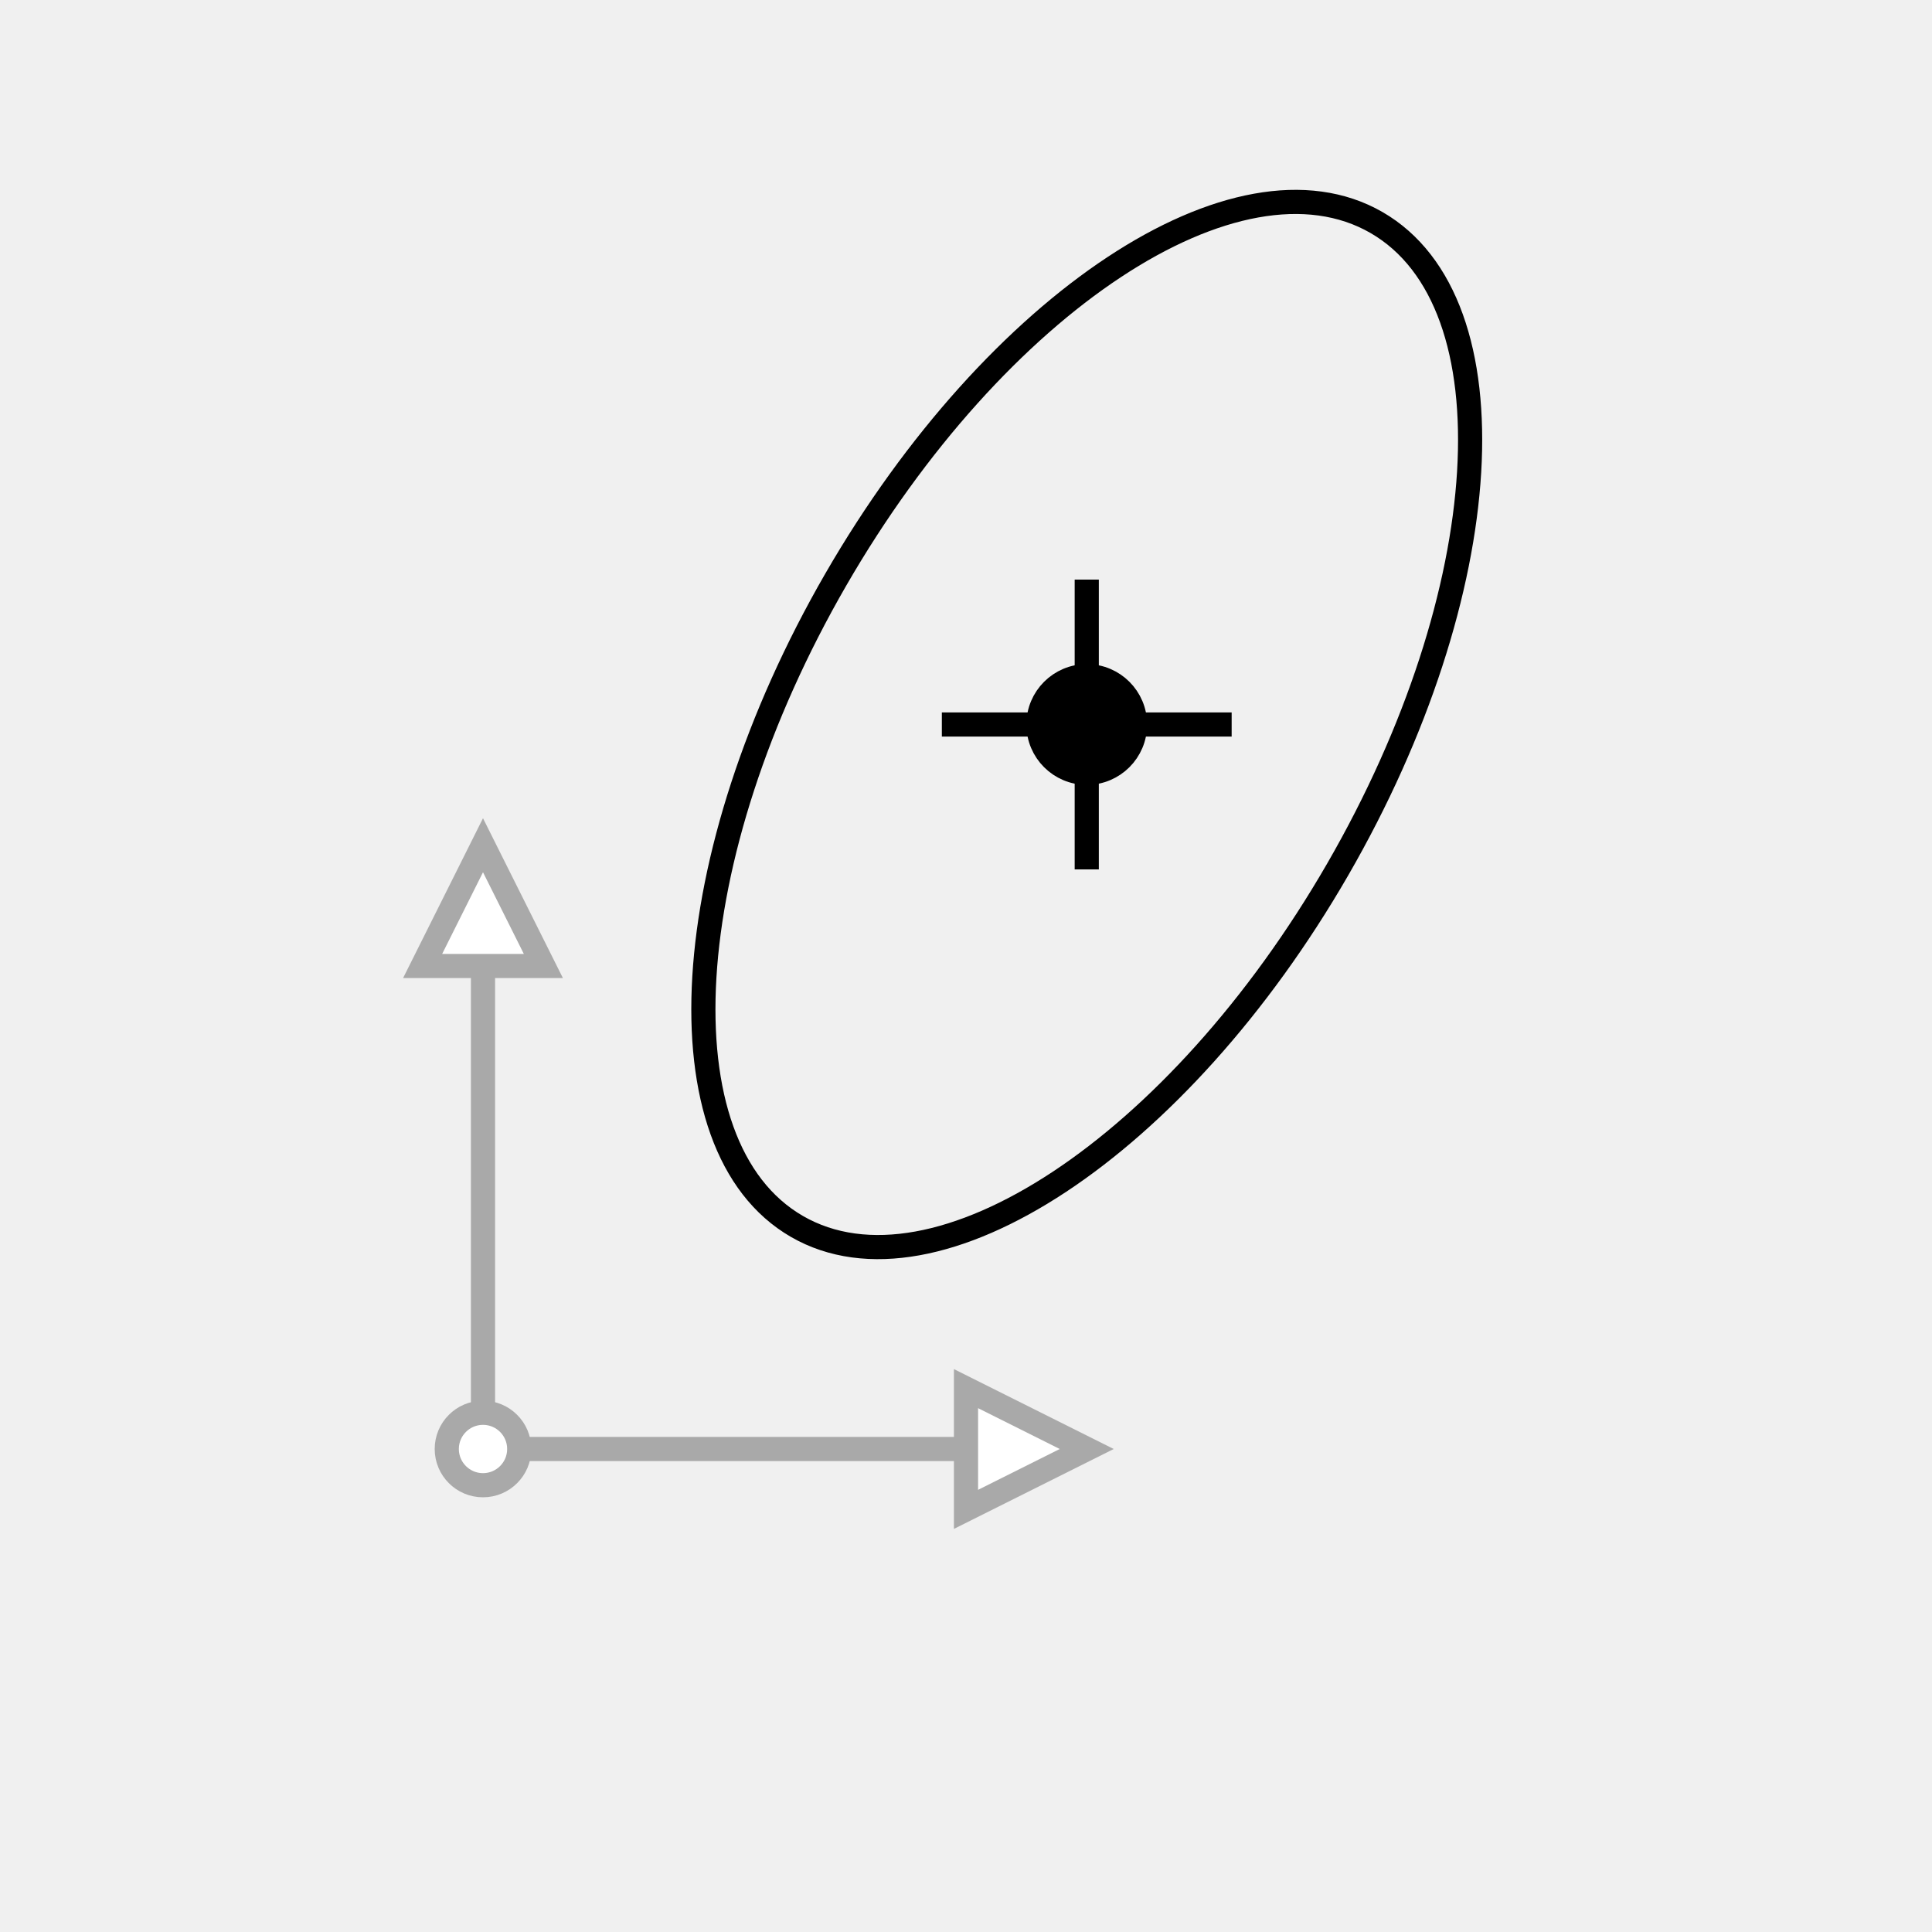
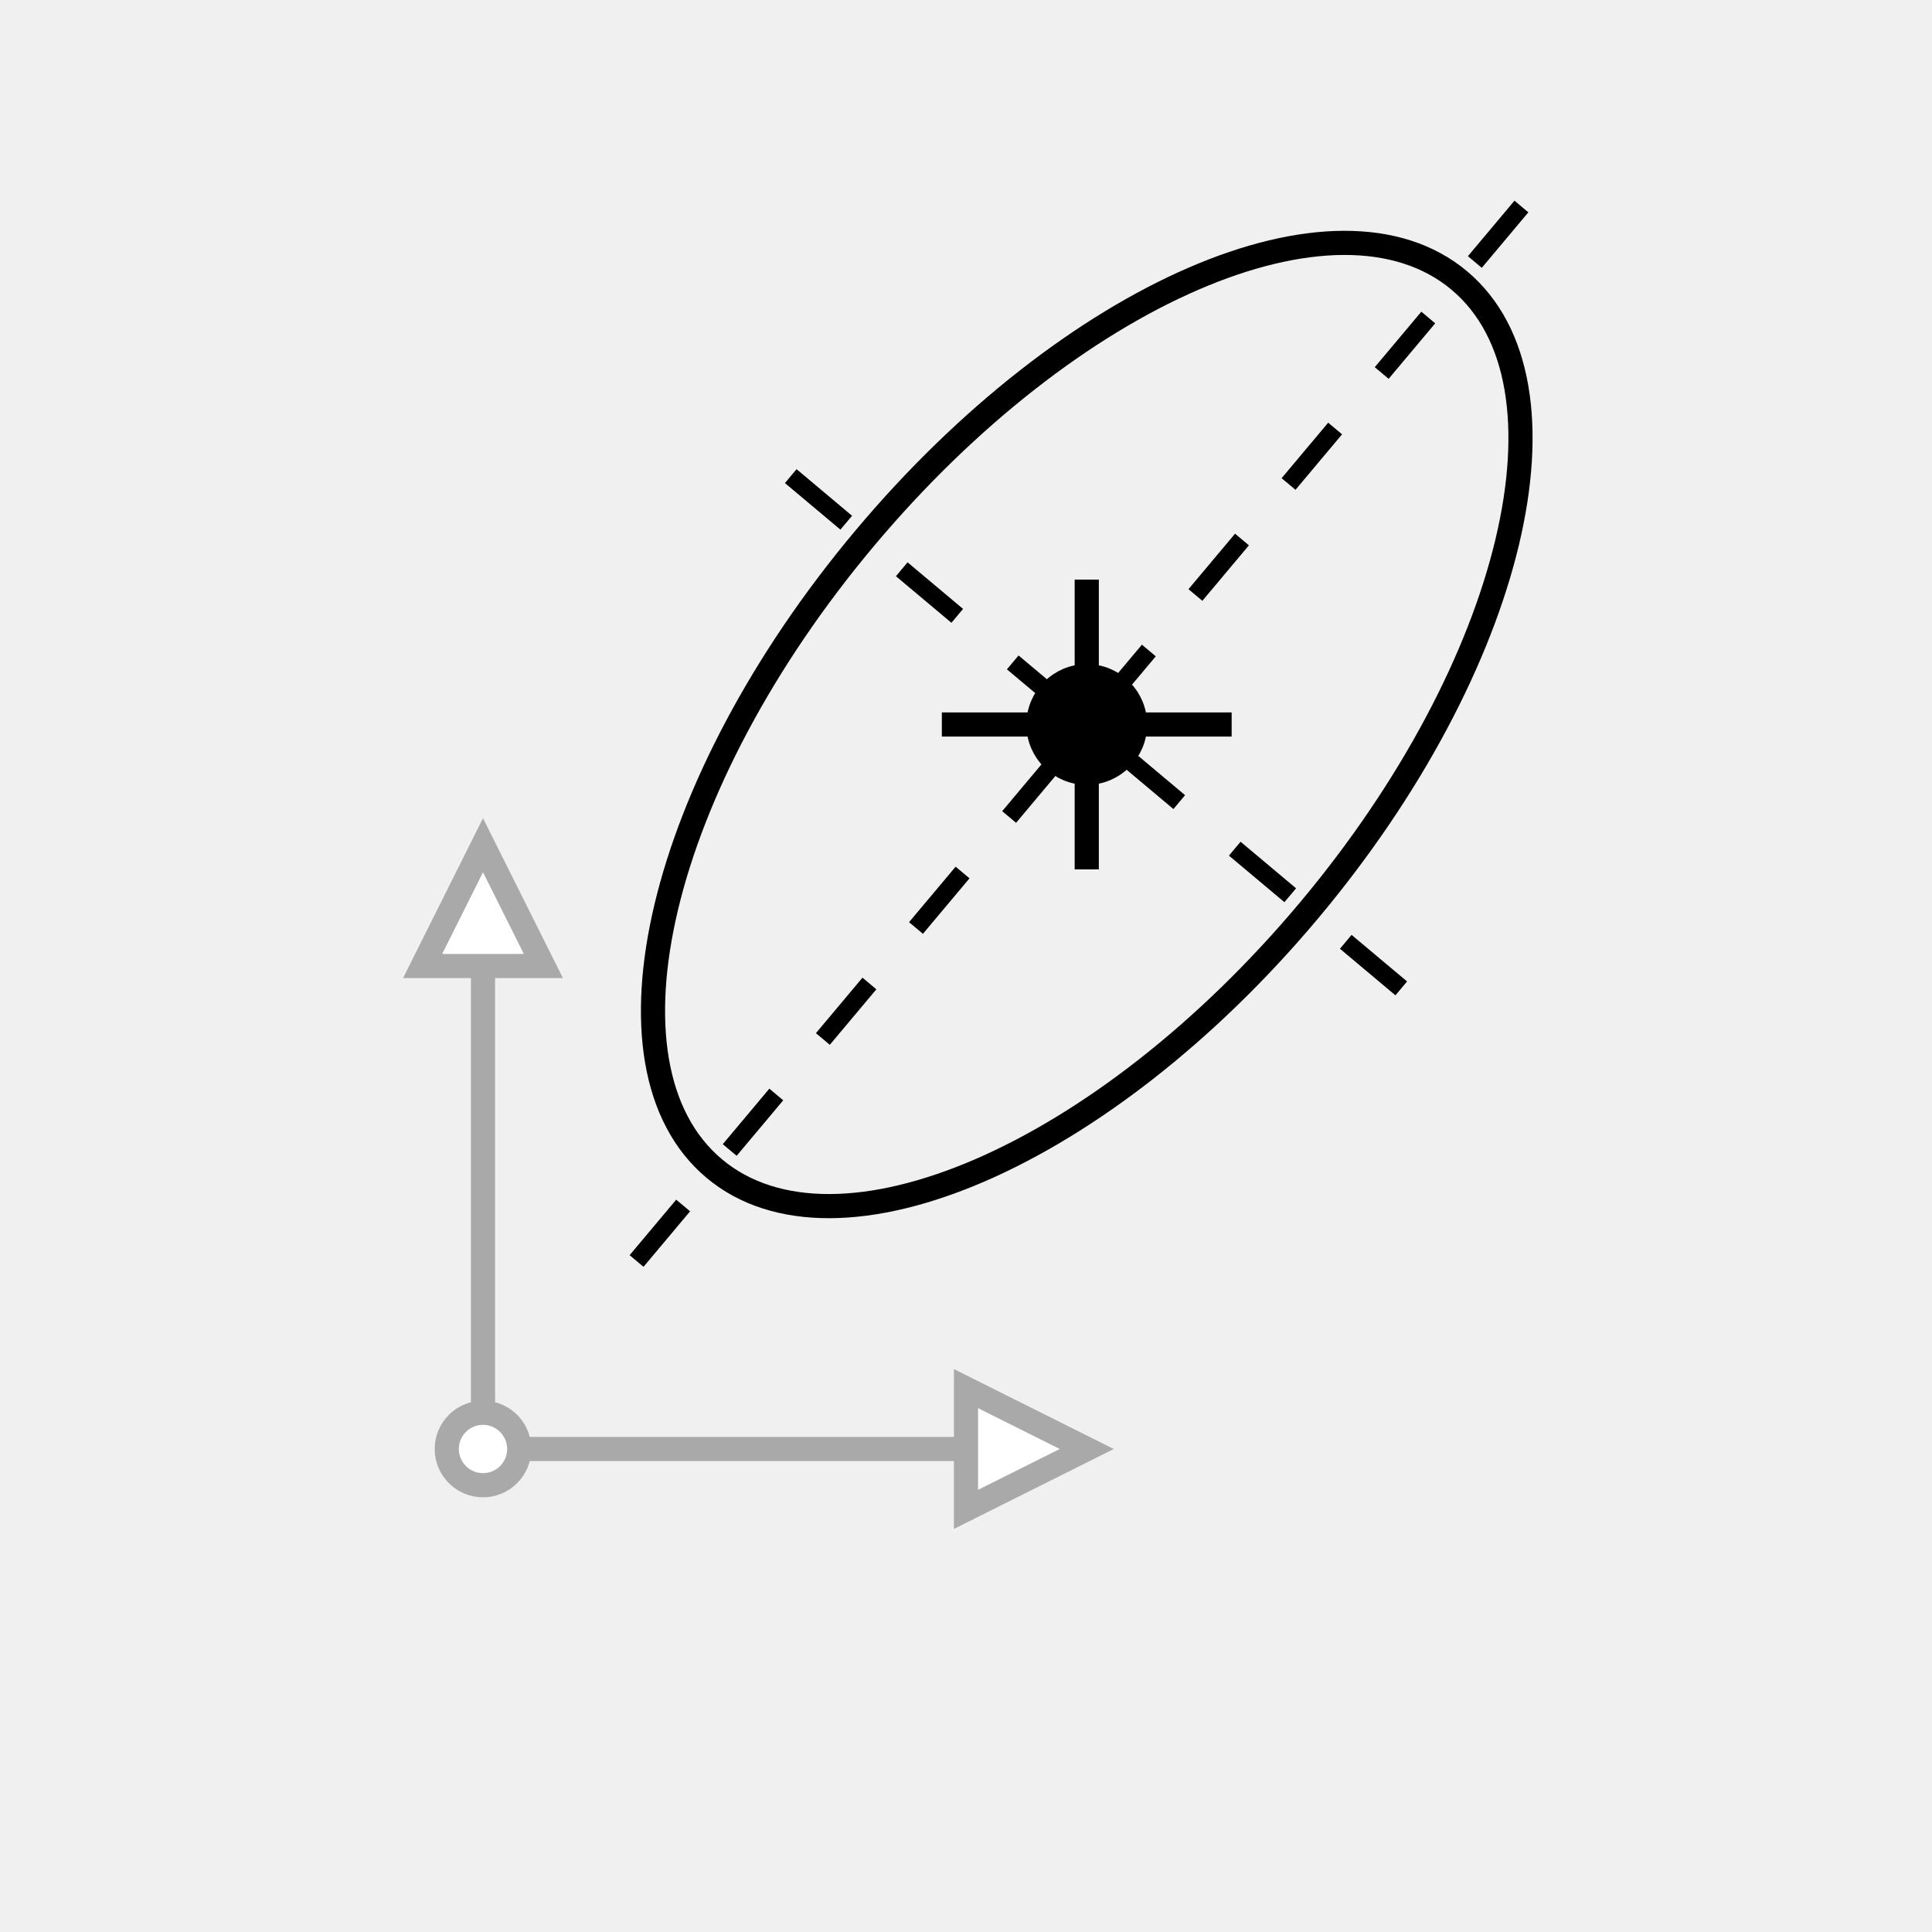
<svg xmlns="http://www.w3.org/2000/svg" xmlns:html="http://www.w3.org/1999/xhtml" width="80" height="80" stroke="black" version="1.1">
  <html:defs>
    <html:style type="text/css">
html, head, body { margin: 0px; height: 100%; }
.elm-overlay { position: fixed; top: 0px; left: 0px; width: 100%; height: 100%; color: white; pointer-events: none; font-family: "Trebuchet MS", "Lucida Grande", "Bitstream Vera Sans", "Helvetica Neue", sans-serif; }
.elm-overlay-resume { width: 100%; height: 100%; cursor: pointer; text-align: center; pointer-events: auto; background-color: rgba(200, 200, 200, 0.7); }
.elm-overlay-resume-words { position: absolute; top: calc(50% - 40px); font-size: 80px; line-height: 80px; height: 80px; width: 100%; }
.elm-mini-controls { position: fixed; bottom: 0px; right: 6px; border-radius: 4px; background-color: rgb(61, 61, 61); font-family: monospace; pointer-events: auto; }
.elm-mini-controls-button { padding: 6px; cursor: pointer; text-align: center; min-width: 24ch; }
.elm-mini-controls-import-export { padding: 4px 0px; font-size: 0.8em; text-align: center; background-color: rgb(50, 50, 50); }
.elm-overlay-message { position: absolute; width: 600px; height: 100%; padding-left: calc(50% - 300px); padding-right: calc(50% - 300px); background-color: rgba(200, 200, 200, 0.7); pointer-events: auto; }
.elm-overlay-message-title { font-size: 36px; height: 80px; background-color: rgb(50, 50, 50); padding-left: 22px; vertical-align: middle; line-height: 80px; }
.elm-overlay-message-details { padding: 8px 20px; overflow-y: auto; max-height: calc(100% - 156px); background-color: rgb(61, 61, 61); }
.elm-overlay-message-details-type { font-size: 1.5em; }
.elm-overlay-message-details ul { list-style-type: none; padding-left: 20px; }
.elm-overlay-message-details ul ul { list-style-type: disc; padding-left: 2em; }
.elm-overlay-message-details li { margin: 8px 0px; }
.elm-overlay-message-buttons { height: 60px; line-height: 60px; text-align: right; background-color: rgb(50, 50, 50); }
.elm-overlay-message-buttons button { margin-right: 20px; }</html:style>
  </html:defs>
  <g transform="matrix(1 0 0 -1 20 60)">
    <g>
      <g stroke="darkgrey">
        <g>
          <g fill="white">
            <polyline points="0,0 20,0" />
            <polygon points="20,-2.5 25,0 20,2.5" />
          </g>
          <g fill="white">
            <polyline points="0,0 0,20" />
            <polygon points="2.5,20 0,25 -2.5,20" />
          </g>
          <circle cx="0" cy="0" r="1.5" fill="white" />
        </g>
      </g>
      <g>
-         <g transform="matrix(0.5 0.8660254 -0.8660254 0.5 38.48076 -6.650635)">
-           <ellipse cx="25" cy="30" rx="24" ry="12" fill="none" />
-         </g>
+         <polyline points="6.359,7.785 43.641,52.215" stroke-dasharray="3 3" stroke-width="0.75" />
+         <polyline points="38.023,19.073 11.977,40.927" stroke-dasharray="3 3" stroke-width="0.75" />
        <g>
          <polyline points="19,30 31,30" />
          <polyline points="25,24 25,36" />
          <circle cx="25" cy="30" r="2" />
+         </g>
+         <g transform="rotate(50 25 30)">
+           <ellipse cx="25" cy="30" rx="24" ry="12" fill="none" />
        </g>
      </g>
    </g>
  </g>
  <polygon points="0,0 80,0 80,80 0,80" stroke-width="1" stroke="none" fill="none" />
</svg>
